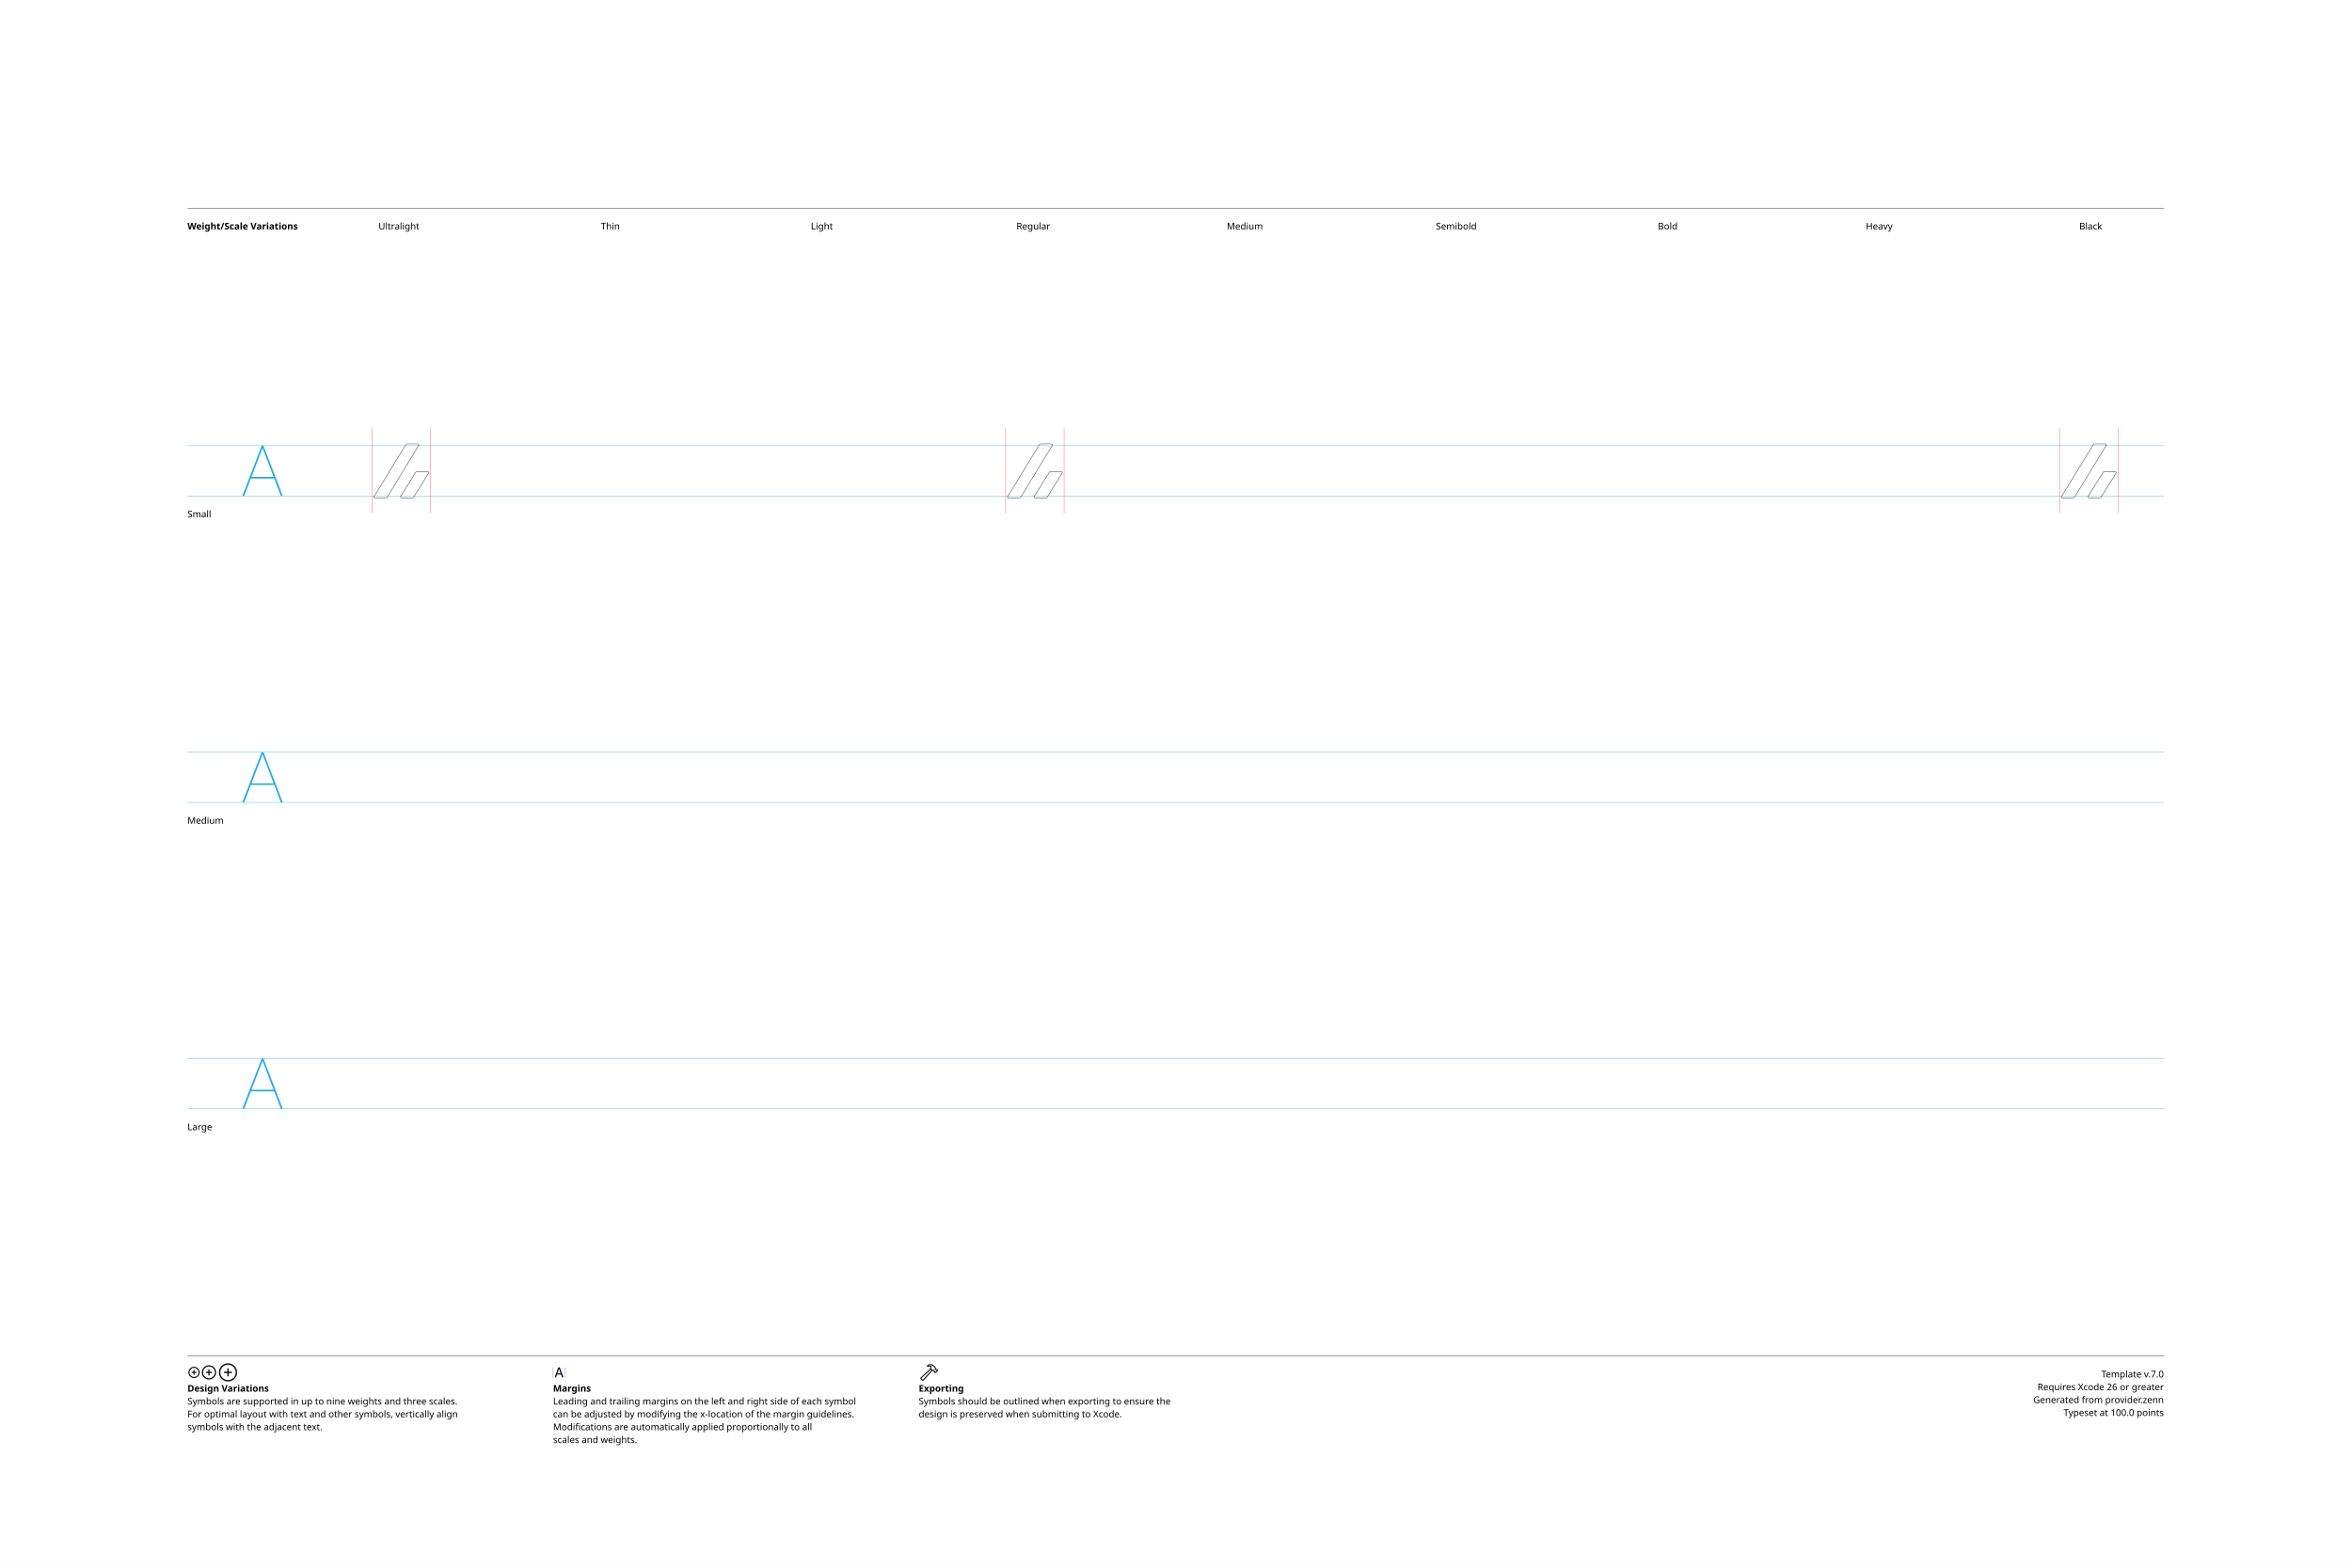
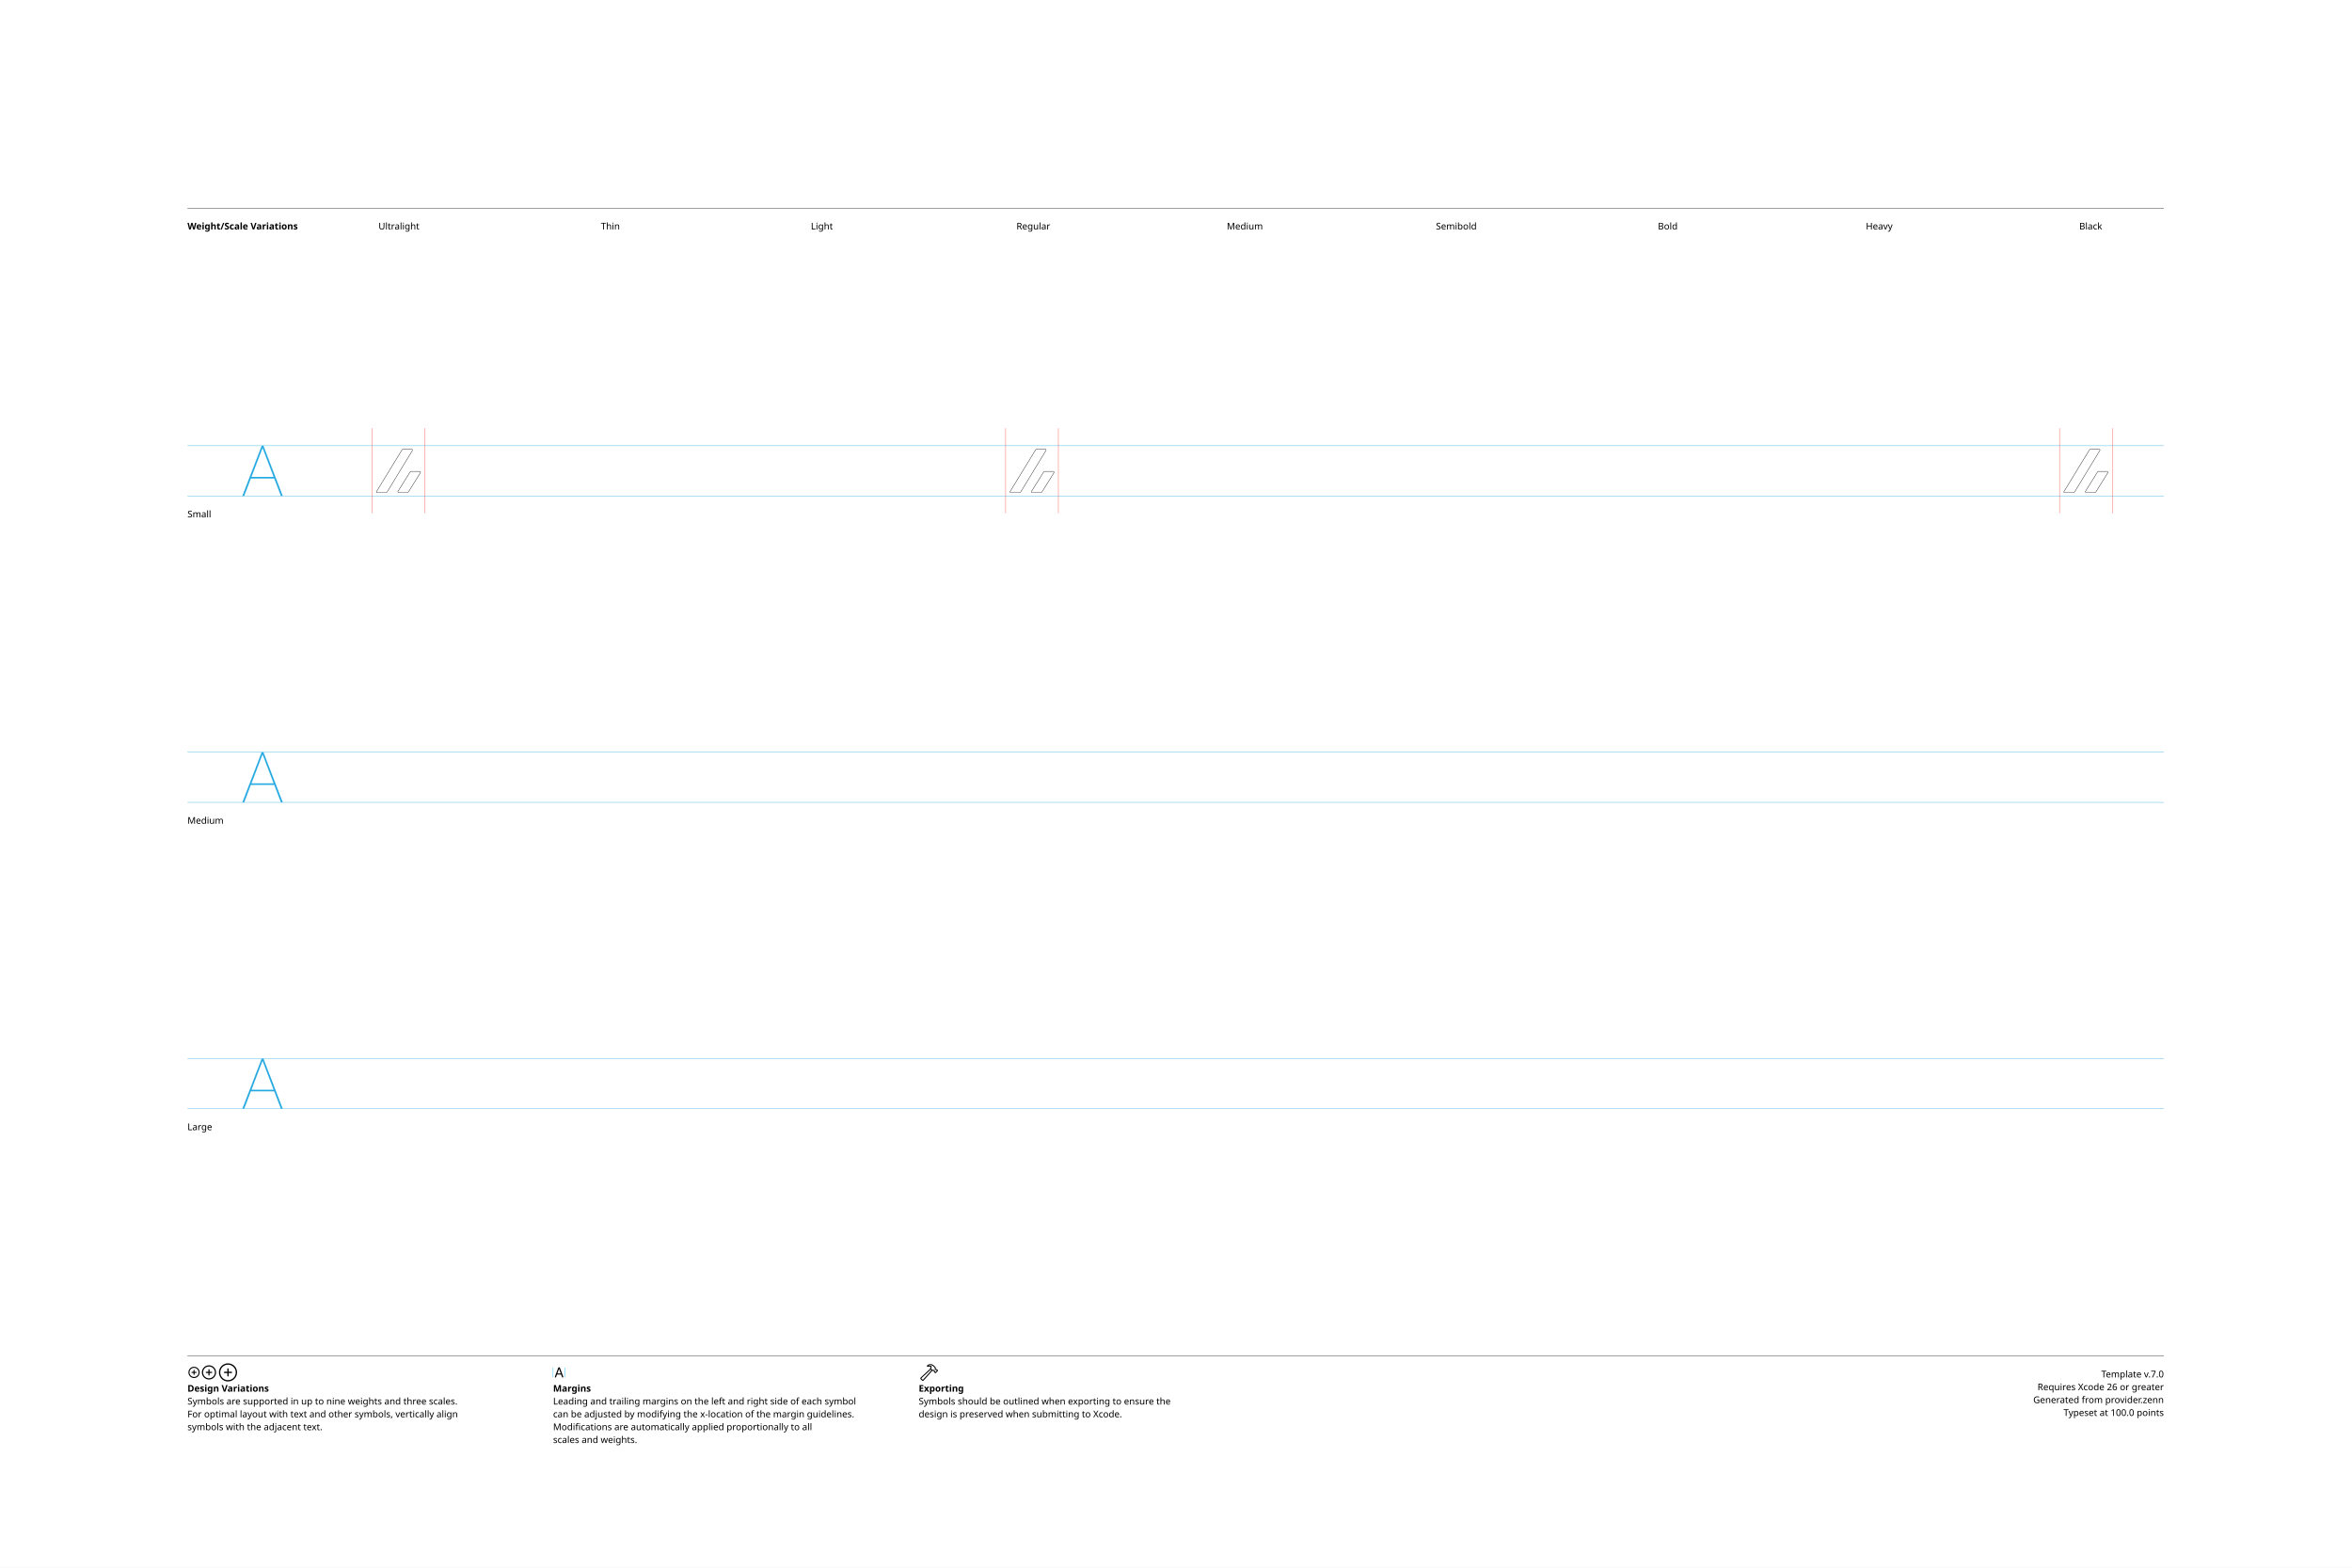
<svg xmlns="http://www.w3.org/2000/svg" version="1.1" viewBox="0 0 3300 2200">
  <style>.defaults {-sfsymbols-variable-value-mode:color;-sfsymbols-draw-reverses-motion-groups:false}

.monochrome-0 {-sfsymbols-motion-group:0}

.multicolor-0:tintColor {-sfsymbols-motion-group:0}

.hierarchical-0:primary {-sfsymbols-motion-group:0}

.SFSymbolsPreviewWireframe {fill:none;opacity:1.0;stroke:black;stroke-width:0.5}
</style>
  <g id="Notes">
    <rect height="2200" id="artboard" style="fill:white;opacity:1" width="3300" x="0" y="0" />
    <line style="fill:none;stroke:black;opacity:1;stroke-width:0.5;" x1="263" x2="3036" y1="292" y2="292" />
    <text style="stroke:none;fill:black;font-family:sans-serif;font-size:13;font-weight:bold;" transform="matrix(1 0 0 1 263 322)">Weight/Scale Variations</text>
    <text style="stroke:none;fill:black;font-family:sans-serif;font-size:13;text-anchor:middle;" transform="matrix(1 0 0 1 559.711 322)">Ultralight</text>
    <text style="stroke:none;fill:black;font-family:sans-serif;font-size:13;text-anchor:middle;" transform="matrix(1 0 0 1 856.422 322)">Thin</text>
    <text style="stroke:none;fill:black;font-family:sans-serif;font-size:13;text-anchor:middle;" transform="matrix(1 0 0 1 1153.13 322)">Light</text>
    <text style="stroke:none;fill:black;font-family:sans-serif;font-size:13;text-anchor:middle;" transform="matrix(1 0 0 1 1449.84 322)">Regular</text>
    <text style="stroke:none;fill:black;font-family:sans-serif;font-size:13;text-anchor:middle;" transform="matrix(1 0 0 1 1746.56 322)">Medium</text>
    <text style="stroke:none;fill:black;font-family:sans-serif;font-size:13;text-anchor:middle;" transform="matrix(1 0 0 1 2043.27 322)">Semibold</text>
    <text style="stroke:none;fill:black;font-family:sans-serif;font-size:13;text-anchor:middle;" transform="matrix(1 0 0 1 2339.98 322)">Bold</text>
    <text style="stroke:none;fill:black;font-family:sans-serif;font-size:13;text-anchor:middle;" transform="matrix(1 0 0 1 2636.69 322)">Heavy</text>
    <text style="stroke:none;fill:black;font-family:sans-serif;font-size:13;text-anchor:middle;" transform="matrix(1 0 0 1 2933.4 322)">Black</text>
    <line style="fill:none;stroke:black;opacity:1;stroke-width:0.5;" x1="263" x2="3036" y1="1903" y2="1903" />
    <g transform="matrix(0.2 0 0 0.2 263 1933)">
      <path d="m46.24 4.15c21.777 0 39.453-17.627 39.453-39.404s-17.676-39.404-39.453-39.404c-21.729 0-39.404 17.627-39.404 39.404s17.676 39.404 39.404 39.404Zm0-7.422c-17.676 0-31.934-14.307-31.934-31.982s14.258-31.982 31.934-31.982 31.982 14.307 31.982 31.982-14.307 31.982-31.982 31.982Zm3.613-17.773v-28.467c0-2.246-1.465-3.76-3.711-3.76-2.148 0-3.613 1.514-3.613 3.76v28.467c0 2.197 1.465 3.711 3.613 3.711 2.246 0 3.711-1.514 3.711-3.711Zm-17.822-10.596h28.418c2.197 0 3.711-1.465 3.711-3.613 0-2.197-1.514-3.711-3.711-3.711h-28.418c-2.246 0-3.76 1.514-3.76 3.711 0 2.148 1.514 3.613 3.76 3.613Z" />
    </g>
    <g transform="matrix(0.2 0 0 0.2 281.506 1933)">
      <path d="m58.545 14.551c27.49 0 49.805-22.314 49.805-49.805s-22.314-49.805-49.805-49.805-49.805 22.314-49.805 49.805 22.314 49.805 49.805 49.805Zm0-8.301c-22.949 0-41.504-18.555-41.504-41.504s18.555-41.504 41.504-41.504 41.504 18.555 41.504 41.504-18.555 41.504-41.504 41.504Zm4.053-23.096v-36.914c0-2.49-1.709-4.199-4.15-4.199-2.393 0-4.053 1.709-4.053 4.199v36.914c0 2.441 1.66 4.15 4.053 4.15 2.441 0 4.15-1.66 4.15-4.15Zm-22.559-14.404h36.963c2.441 0 4.15-1.611 4.15-4.004 0-2.441-1.709-4.15-4.15-4.15h-36.963c-2.49 0-4.15 1.709-4.15 4.15 0 2.393 1.66 4.004 4.15 4.004Z" />
    </g>
    <g transform="matrix(0.2 0 0 0.2 304.924 1933)">
      <path d="m74.853 28.32c35.107 0 63.623-28.467 63.623-63.574s-28.516-63.623-63.623-63.623-63.574 28.516-63.574 63.623 28.467 63.574 63.574 63.574Zm0-9.082c-30.127 0-54.492-24.365-54.492-54.492s24.365-54.492 54.492-54.492 54.492 24.365 54.492 54.492-24.365 54.492-54.492 54.492Zm4.443-30.322v-48.486c0-2.734-1.855-4.639-4.541-4.639-2.588 0-4.443 1.904-4.443 4.639v48.486c0 2.686 1.855 4.59 4.443 4.59 2.686 0 4.541-1.855 4.541-4.59Zm-28.711-19.775h48.486c2.686 0 4.59-1.807 4.59-4.395 0-2.734-1.855-4.59-4.59-4.59h-48.486c-2.734 0-4.59 1.855-4.59 4.59 0 2.588 1.855 4.395 4.59 4.395Z" />
    </g>
    <text style="stroke:none;fill:black;font-family:sans-serif;font-size:13;font-weight:bold;" transform="matrix(1 0 0 1 263 1953)">Design Variations</text>
    <text style="stroke:none;fill:black;font-family:sans-serif;font-size:13;" transform="matrix(1 0 0 1 263 1971)">Symbols are supported in up to nine weights and three scales.</text>
    <text style="stroke:none;fill:black;font-family:sans-serif;font-size:13;" transform="matrix(1 0 0 1 263 1989)">For optimal layout with text and other symbols, vertically align</text>
    <text style="stroke:none;fill:black;font-family:sans-serif;font-size:13;" transform="matrix(1 0 0 1 263 2007)">symbols with the adjacent text.</text>
    <line style="fill:none;stroke:#00AEEF;stroke-width:0.5;opacity:1.0;" x1="776" x2="776" y1="1919" y2="1933" />
    <g transform="matrix(0.2 0 0 0.2 776 1933)">
      <path d="m16.553 0.781c2.588 0 3.857-0.977 4.785-3.711l20.557-57.52h0.244l20.605 57.52c0.928 2.734 2.197 3.711 4.736 3.711 2.588 0 4.248-1.562 4.248-4.004 0-0.83-0.146-1.611-0.537-2.637l-22.9-60.986c-1.123-2.979-3.125-4.492-6.25-4.492-3.027 0-5.078 1.465-6.152 4.443l-22.9 61.084c-0.391 1.025-0.537 1.807-0.537 2.637 0 2.441 1.562 3.955 4.102 3.955Zm10.205-20.947h30.664c2.002 0 3.662-1.66 3.662-3.662 0-2.051-1.66-3.662-3.662-3.662h-30.664c-2.002 0-3.662 1.611-3.662 3.662 0 2.002 1.66 3.662 3.662 3.662Z" />
    </g>
    <line style="fill:none;stroke:#00AEEF;stroke-width:0.5;opacity:1.0;" x1="792.836" x2="792.836" y1="1919" y2="1933" />
    <text style="stroke:none;fill:black;font-family:sans-serif;font-size:13;font-weight:bold;" transform="matrix(1 0 0 1 776 1953)">Margins</text>
    <text style="stroke:none;fill:black;font-family:sans-serif;font-size:13;" transform="matrix(1 0 0 1 776 1971)">Leading and trailing margins on the left and right side of each symbol</text>
    <text style="stroke:none;fill:black;font-family:sans-serif;font-size:13;" transform="matrix(1 0 0 1 776 1989)">can be adjusted by modifying the x-location of the margin guidelines.</text>
    <text style="stroke:none;fill:black;font-family:sans-serif;font-size:13;" transform="matrix(1 0 0 1 776 2007)">Modifications are automatically applied proportionally to all</text>
    <text style="stroke:none;fill:black;font-family:sans-serif;font-size:13;" transform="matrix(1 0 0 1 776 2025)">scales and weights.</text>
    <g transform="matrix(0.2 0 0 0.2 1289 1933)">
      <path d="m14.209 13.135 7.861 7.861c4.297 4.395 9.326 4.102 13.867-1.025l60.693-68.213-4.883-4.883-60.254 67.676c-1.807 1.953-3.467 2.441-5.811 0.098l-5.176-5.127c-2.295-2.295-1.807-3.955 0.195-5.811l67.481-62.158-4.883-4.834-68.066 62.598c-4.98 4.59-5.322 9.473-1.025 13.818Zm44.873-97.461c-2.051 2.002-2.246 4.883-1.074 6.787 1.123 1.807 3.467 3.027 6.592 2.246 5.859-1.66 12.598-2.393 18.896 0.928l-2.686 7.129c-1.611 4.004-0.732 6.885 1.709 9.424l10.254 10.303c2.344 2.393 4.541 2.441 7.08 1.953l4.443-0.732 2.588 2.539-0.195 2.246c-0.098 2.295 0.537 4.297 2.783 6.494l3.369 3.32c2.295 2.295 5.518 2.49 7.812 0.195l12.988-13.037c2.295-2.344 2.148-5.371-0.195-7.666l-3.418-3.418c-2.197-2.197-4.053-3.027-6.348-2.881l-2.344 0.244-2.441-2.441 1.025-4.688c0.635-2.734-0.244-4.98-2.881-7.617l-11.279-11.182c-12.94-12.842-35.596-11.035-46.68-0.146Zm7.08 2.051c8.789-6.396 25.977-5.664 33.691 1.953l12.305 12.207c1.025 1.025 1.221 1.807 0.928 3.32l-1.465 6.641 6.738 6.689 4.395-0.244c1.123-0.049 1.514 0.049 2.344 0.879l2.539 2.49-10.84 10.84-2.49-2.49c-0.83-0.879-0.977-1.221-0.928-2.393l0.293-4.346-6.689-6.738-6.836 1.172c-1.416 0.293-2.051 0.195-3.174-0.879l-8.936-8.887c-1.074-1.025-1.172-1.709-0.488-3.369l4.59-11.475c-6.104-6.348-17.041-7.52-25.586-4.59-0.684 0.244-0.928-0.391-0.391-0.781Z" />
    </g>
    <text style="stroke:none;fill:black;font-family:sans-serif;font-size:13;font-weight:bold;" transform="matrix(1 0 0 1 1289 1953)">Exporting</text>
    <text style="stroke:none;fill:black;font-family:sans-serif;font-size:13;" transform="matrix(1 0 0 1 1289 1971)">Symbols should be outlined when exporting to ensure the</text>
    <text style="stroke:none;fill:black;font-family:sans-serif;font-size:13;" transform="matrix(1 0 0 1 1289 1989)">design is preserved when submitting to Xcode.</text>
    <text id="template-version" style="stroke:none;fill:black;font-family:sans-serif;font-size:13;text-anchor:end;" transform="matrix(1 0 0 1 3036 1933)">Template v.7.0</text>
    <text style="stroke:none;fill:black;font-family:sans-serif;font-size:13;text-anchor:end;" transform="matrix(1 0 0 1 3036 1951)">Requires Xcode 26 or greater</text>
    <text id="descriptive-name" style="stroke:none;fill:black;font-family:sans-serif;font-size:13;text-anchor:end;" transform="matrix(1 0 0 1 3036 1969)">Generated from provider.zenn</text>
    <text style="stroke:none;fill:black;font-family:sans-serif;font-size:13;text-anchor:end;" transform="matrix(1 0 0 1 3036 1987)">Typeset at 100.0 points</text>
    <text style="stroke:none;fill:black;font-family:sans-serif;font-size:13;" transform="matrix(1 0 0 1 263 726)">Small</text>
    <text style="stroke:none;fill:black;font-family:sans-serif;font-size:13;" transform="matrix(1 0 0 1 263 1156)">Medium</text>
    <text style="stroke:none;fill:black;font-family:sans-serif;font-size:13;" transform="matrix(1 0 0 1 263 1586)">Large</text>
  </g>
  <g id="Guides">
    <g id="H-reference" style="fill:#27AAE1;stroke:none;" transform="matrix(1 0 0 1 339 696)">
      <path d="M0.994 0L3.638 0L29.328-67.132L30.03-67.132L30.03-70.459L28.123-70.459ZM11.688-24.48L46.981-24.48L46.231-26.729L12.438-26.729ZM55.12 0L57.764 0L30.638-70.459L29.433-70.459L29.433-67.132Z" />
    </g>
    <line id="Baseline-S" style="fill:none;stroke:#27AAE1;opacity:1;stroke-width:0.5;" x1="263" x2="3036" y1="696" y2="696" />
    <line id="Capline-S" style="fill:none;stroke:#27AAE1;opacity:1;stroke-width:0.5;" x1="263" x2="3036" y1="625.541" y2="625.541" />
    <g id="H-reference" style="fill:#27AAE1;stroke:none;" transform="matrix(1 0 0 1 339 1126)">
      <path d="M0.994 0L3.638 0L29.328-67.132L30.03-67.132L30.03-70.459L28.123-70.459ZM11.688-24.48L46.981-24.48L46.231-26.729L12.438-26.729ZM55.12 0L57.764 0L30.638-70.459L29.433-70.459L29.433-67.132Z" />
    </g>
    <line id="Baseline-M" style="fill:none;stroke:#27AAE1;opacity:1;stroke-width:0.5;" x1="263" x2="3036" y1="1126" y2="1126" />
    <line id="Capline-M" style="fill:none;stroke:#27AAE1;opacity:1;stroke-width:0.5;" x1="263" x2="3036" y1="1055.54" y2="1055.54" />
    <g id="H-reference" style="fill:#27AAE1;stroke:none;" transform="matrix(1 0 0 1 339 1556)">
      <path d="M0.994 0L3.638 0L29.328-67.132L30.03-67.132L30.03-70.459L28.123-70.459ZM11.688-24.48L46.981-24.48L46.231-26.729L12.438-26.729ZM55.12 0L57.764 0L30.638-70.459L29.433-70.459L29.433-67.132Z" />
    </g>
    <line id="Baseline-L" style="fill:none;stroke:#27AAE1;opacity:1;stroke-width:0.5;" x1="263" x2="3036" y1="1556" y2="1556" />
    <line id="Capline-L" style="fill:none;stroke:#27AAE1;opacity:1;stroke-width:0.5;" x1="263" x2="3036" y1="1485.54" y2="1485.54" />
    <line id="left-margin-Ultralight-S" style="fill:none;stroke:#FF3B30;stroke-width:0.5;opacity:1.0;" x1="522.047" x2="522.047" y1="600.785" y2="720.121" />
-     <line id="right-margin-Ultralight-S" style="fill:none;stroke:#FF3B30;stroke-width:0.5;opacity:1.0;" x1="604.047" x2="604.047" y1="600.785" y2="720.121" />
+     <line id="right-margin-Ultralight-S" style="fill:none;stroke:#FF3B30;stroke-width:0.5;opacity:1.0;" x1="596.047" x2="596.047" y1="600.785" y2="720.121" />
    <line id="left-margin-Regular-S" style="fill:none;stroke:#FF3B30;stroke-width:0.5;opacity:1.0;" x1="1410.980" x2="1410.980" y1="600.785" y2="720.121" />
-     <line id="right-margin-Regular-S" style="fill:none;stroke:#FF3B30;stroke-width:0.5;opacity:1.0;" x1="1492.980" x2="1492.980" y1="600.785" y2="720.121" />
+     <line id="right-margin-Regular-S" style="fill:none;stroke:#FF3B30;stroke-width:0.5;opacity:1.0;" x1="1484.980" x2="1484.980" y1="600.785" y2="720.121" />
    <line id="left-margin-Black-S" style="fill:none;stroke:#FF3B30;stroke-width:0.5;opacity:1.0;" x1="2889.630" x2="2889.630" y1="600.785" y2="720.121" />
-     <line id="right-margin-Black-S" style="fill:none;stroke:#FF3B30;stroke-width:0.5;opacity:1.0;" x1="2971.630" x2="2971.630" y1="600.785" y2="720.121" />
+     <line id="right-margin-Black-S" style="fill:none;stroke:#FF3B30;stroke-width:0.5;opacity:1.0;" x1="2963.630" x2="2963.630" y1="600.785" y2="720.121" />
  </g>
  <g id="Symbols">
    <g id="Ultralight-S" transform="matrix(1 0 0 1 522.047 696)">
-       <path class="monochrome-0 multicolor-0:tintColor hierarchical-0:primary SFSymbolsPreviewWireframe" d="M 3.347 2.536 h 15.99 c 0.847 0 1.598 -0.472 2.069 -1.129 L 65.428 -70.925 c 0.565 -0.94 -0.093 -2.069 -1.222 -2.069 h -15.143 c -0.754 0 -1.412 0.375 -1.787 1.036 L 2.596 1.22 c -0.282 0.565 0.093 1.315 0.751 1.315 z M 58.469 1.406 l 20.787 -33.392 c 0.658 -1.036 -0.093 -2.352 -1.315 -2.352 h -15.05 c -0.565 0 -1.129 0.282 -1.412 0.754 l -21.351 34.146 c -0.565 0.847 0.093 1.976 1.129 1.976 h 15.333 c 0.751 -0.003 1.502 -0.379 1.88 -1.133 z" />
+       <path class="monochrome-0 multicolor-0:tintColor hierarchical-0:primary SFSymbolsPreviewWireframe" d="M6.681 -4.822L19.557 -4.822C20.239 -4.822 20.843 -5.202 21.223 -5.731L56.669 -63.973C56.783 -64.163 56.835 -64.362 56.835 -64.553C56.835 -65.128 56.367 -65.64 55.685 -65.64L43.492 -65.64C42.884 -65.64 42.355 -65.337 42.053 -64.805L6.077 -5.881C6.024 -5.777 6 -5.664 6 -5.553C6 -5.181 6.273 -4.822 6.681 -4.822ZM51.066 -5.731L67.804 -32.619C67.939 -32.832 68 -33.06 68 -33.28C68 -33.925 67.478 -34.513 66.744 -34.513L54.626 -34.513C54.171 -34.513 53.716 -34.285 53.489 -33.906L36.297 -6.411C36.182 -6.238 36.13 -6.051 36.13 -5.868C36.13 -5.327 36.583 -4.819 37.206 -4.819L49.552 -4.819C50.157 -4.822 50.761 -5.124 51.066 -5.731L51.066 -5.731Z" />
    </g>
    <g id="Regular-S" transform="matrix(1 0 0 1 1410.98 696)">
-       <path class="monochrome-0 multicolor-0:tintColor hierarchical-0:primary SFSymbolsPreviewWireframe" d="M 3.347 2.536 h 15.99 c 0.847 0 1.598 -0.472 2.069 -1.129 L 65.428 -70.925 c 0.565 -0.94 -0.093 -2.069 -1.222 -2.069 h -15.143 c -0.754 0 -1.412 0.375 -1.787 1.036 L 2.596 1.22 c -0.282 0.565 0.093 1.315 0.751 1.315 z M 58.469 1.406 l 20.787 -33.392 c 0.658 -1.036 -0.093 -2.352 -1.315 -2.352 h -15.05 c -0.565 0 -1.129 0.282 -1.412 0.754 l -21.351 34.146 c -0.565 0.847 0.093 1.976 1.129 1.976 h 15.333 c 0.751 -0.003 1.502 -0.379 1.88 -1.133 z" />
+       <path class="monochrome-0 multicolor-0:tintColor hierarchical-0:primary SFSymbolsPreviewWireframe" d="M6.681 -4.822L19.557 -4.822C20.239 -4.822 20.843 -5.202 21.223 -5.731L56.669 -63.973C56.783 -64.163 56.835 -64.362 56.835 -64.553C56.835 -65.128 56.367 -65.64 55.685 -65.64L43.492 -65.64C42.884 -65.64 42.355 -65.337 42.053 -64.805L6.077 -5.881C6.024 -5.777 6 -5.664 6 -5.553C6 -5.181 6.273 -4.822 6.681 -4.822ZM51.066 -5.731L67.804 -32.619C67.939 -32.832 68 -33.06 68 -33.28C68 -33.925 67.478 -34.513 66.744 -34.513L54.626 -34.513C54.171 -34.513 53.716 -34.285 53.489 -33.906L36.297 -6.411C36.182 -6.238 36.13 -6.051 36.13 -5.868C36.13 -5.327 36.583 -4.819 37.206 -4.819L49.552 -4.819C50.157 -4.822 50.761 -5.124 51.066 -5.731L51.066 -5.731Z" />
    </g>
    <g id="Black-S" transform="matrix(1 0 0 1 2889.63 696)">
-       <path class="monochrome-0 multicolor-0:tintColor hierarchical-0:primary SFSymbolsPreviewWireframe" d="M 3.347 2.536 h 15.99 c 0.847 0 1.598 -0.472 2.069 -1.129 L 65.428 -70.925 c 0.565 -0.94 -0.093 -2.069 -1.222 -2.069 h -15.143 c -0.754 0 -1.412 0.375 -1.787 1.036 L 2.596 1.22 c -0.282 0.565 0.093 1.315 0.751 1.315 z M 58.469 1.406 l 20.787 -33.392 c 0.658 -1.036 -0.093 -2.352 -1.315 -2.352 h -15.05 c -0.565 0 -1.129 0.282 -1.412 0.754 l -21.351 34.146 c -0.565 0.847 0.093 1.976 1.129 1.976 h 15.333 c 0.751 -0.003 1.502 -0.379 1.88 -1.133 z" />
+       <path class="monochrome-0 multicolor-0:tintColor hierarchical-0:primary SFSymbolsPreviewWireframe" d="M6.681 -4.822L19.557 -4.822C20.239 -4.822 20.843 -5.202 21.223 -5.731L56.669 -63.973C56.783 -64.163 56.835 -64.362 56.835 -64.553C56.835 -65.128 56.367 -65.64 55.685 -65.64L43.492 -65.64C42.884 -65.64 42.355 -65.337 42.053 -64.805L6.077 -5.881C6.024 -5.777 6 -5.664 6 -5.553C6 -5.181 6.273 -4.822 6.681 -4.822ZM51.066 -5.731L67.804 -32.619C67.939 -32.832 68 -33.06 68 -33.28C68 -33.925 67.478 -34.513 66.744 -34.513L54.626 -34.513C54.171 -34.513 53.716 -34.285 53.489 -33.906L36.297 -6.411C36.182 -6.238 36.13 -6.051 36.13 -5.868C36.13 -5.327 36.583 -4.819 37.206 -4.819L49.552 -4.819C50.157 -4.822 50.761 -5.124 51.066 -5.731L51.066 -5.731Z" />
    </g>
  </g>
</svg>
